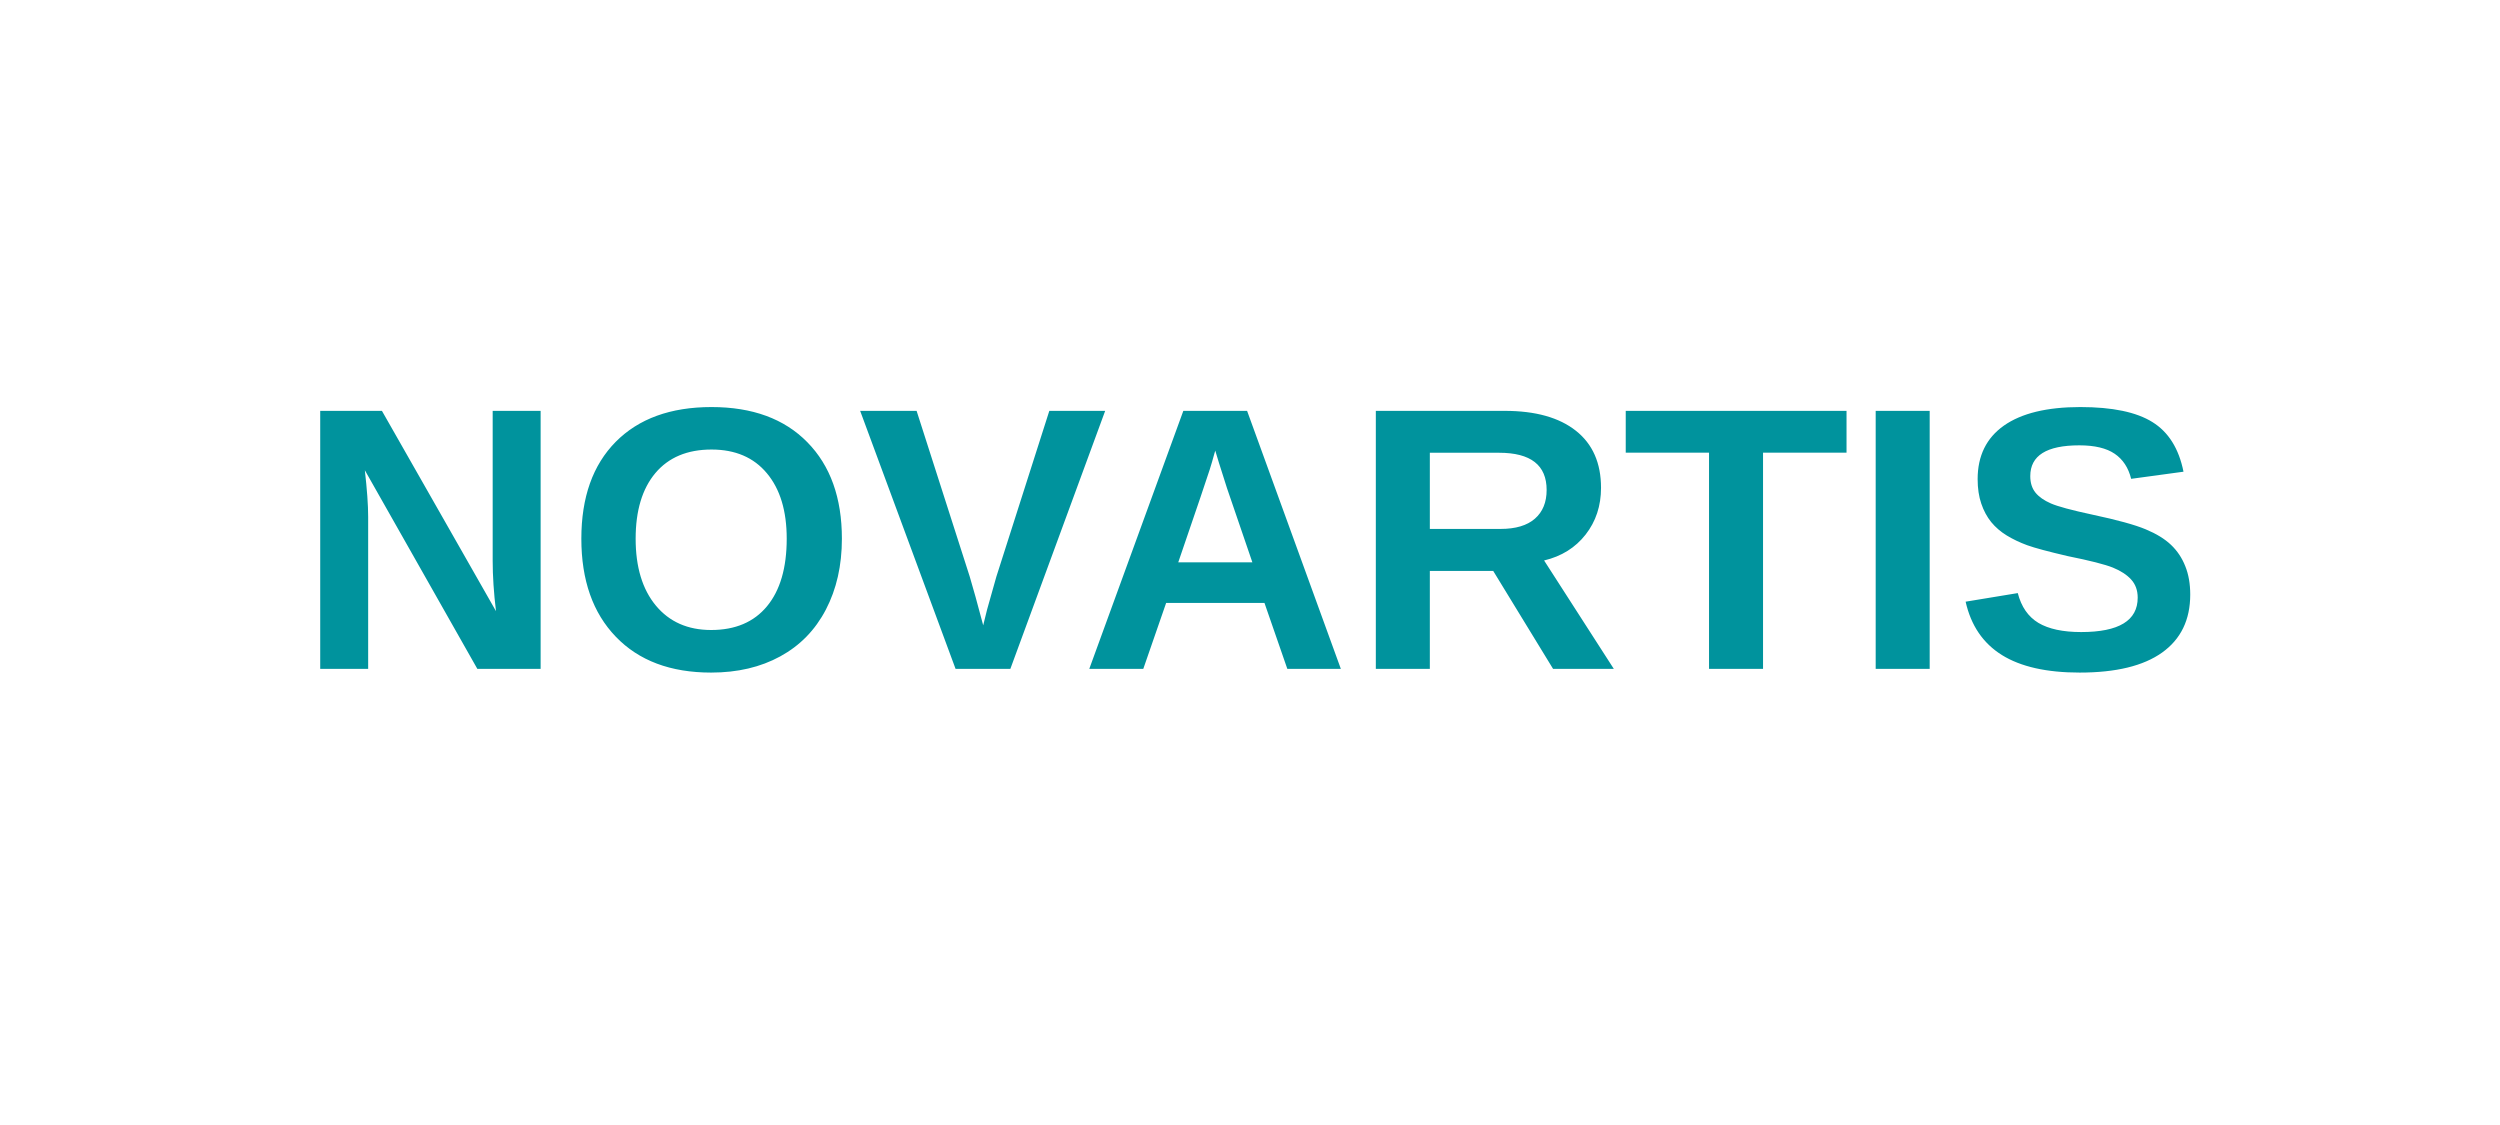
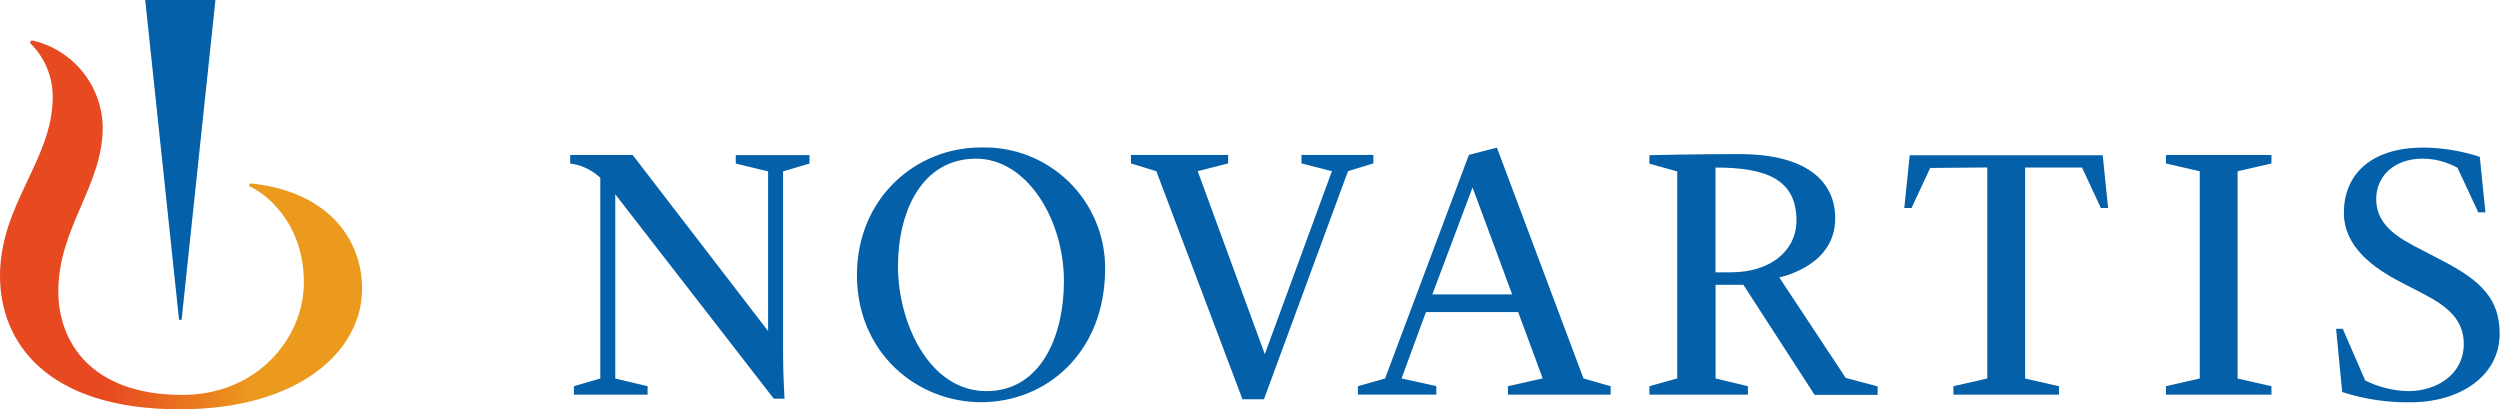
- <svg xmlns="http://www.w3.org/2000/svg" viewBox="0 0 400 180" role="img" aria-label="Novartis logo">
-   <text x="50%" y="50%" dominant-baseline="middle" text-anchor="middle" font-family="Arial, sans-serif" font-size="60" font-weight="700" fill="#00939d">NOVARTIS</text>
+ <svg xmlns="http://www.w3.org/2000/svg" version="1.1" viewBox="0 0 295.44 48.31">
+   <defs>
+     <linearGradient id="linear-gradient" x1="56.72" x2="99.51" y1="64.98" y2="64.98" gradientTransform="translate(-56.73,-38.42)" gradientUnits="userSpaceOnUse">
+       <stop stop-color="#e74a21" offset=".3" />
+       <stop stop-color="#ec9a1e" offset=".7" />
+     </linearGradient>
+   </defs>
+   <path class="cls-1" d="m29.54 21.67-0.12 0.31c2 0.88 6.49 4.37 6.49 11.4 0 6.62-5.58 13.29-14.35 13.29-10.91 0-14.67-6.38-14.67-12.24 0-7.51 5.25-12.51 5.25-19.35a10.69 10.69 0 0 0-8.42-10.32l-0.18 0.31a8.86 8.86 0 0 1 2.69 6.41c0 7.39-6.23 12.64-6.23 21.12 0 7.81 5.46 15.77 21.27 15.77 14.09 0 21.52-6.9 21.52-14.24-0.01-6.3-4.52-11.63-13.25-12.46z" fill="url(#linear-gradient)" />
+   <path d="m91.44 47.11-18.73-24.15v21.77l3.82 0.91v1h-8.71v-1l3.12-0.91v-23.72a6.66 6.66 0 0 0-2.67-1.52c-0.38-0.08-0.89-0.17-0.89-0.17v-1h7.39l16 20.8v-18.87l-3.82-0.92v-1h8.71v1l-3.12 0.92v21.59c0 2 0.14 4.91 0.17 5.28zm39.16-15.38c0 10-7 15.8-14.65 15.8s-14.68-5.88-14.68-15.02 7-15.08 14.61-15.08a14.25 14.25 0 0 1 14.72 14.31zm-4.87 1.5c0-7.35-4.4-14.48-10.38-14.48-6.36 0-9.23 6.15-9.23 12.73s3.63 14.74 10.46 14.74c6.42 0 9.15-6.5 9.15-12.99zm10.92-13-3-0.92v-1h11.49v1l-3.6 0.92 7.93 21.62 7.93-21.62-3.6-0.92v-1h8.5v1l-3 0.92-9.93 26.95h-2.54zm67.9 11.95h-1.82v-12.38c6 0 9.57 1.38 9.57 6.28-0.03 3.64-3.15 6.1-7.75 6.1zm51.41 13.46 4-0.91v-24.49l-4-0.92v-1h12.47v1l-4 0.92v24.49l4 0.91v1h-12.47zm20.11-6.78h0.79l2.65 6.1a11.87 11.87 0 0 0 5.07 1.26c3.44 0 6.58-2 6.58-5.58 0-2.72-1.76-4.34-4.61-5.83l-2.82-1.46c-3.37-1.75-6.74-4.23-6.74-8.22 0-4.34 3-7.69 9.42-7.69a22.14 22.14 0 0 1 6.64 1.09l0.67 6.56h-0.85l-2.45-5.26a8.51 8.51 0 0 0-4.15-1.08c-3.25 0-5.46 2-5.46 4.77 0 2.51 1.67 4.09 4.53 5.57l3.34 1.74c4.56 2.36 6.72 4.55 6.72 8.6 0 5-4.69 8.11-10.52 8.11a25.1 25.1 0 0 1-8.09-1.21zm-115.6 6.78 3.21-0.91 9.91-26.43 3.31-0.85 10.23 27.27 3.21 0.92v1h-12.14v-1l4.11-0.92-2.9-7.84h-10.9l-2.88 7.84 4.11 0.91v1h-9.27zm8.8-10.85h9.43l-4.68-12.64zm41-2c1-0.25 6.61-1.68 6.61-7 0-4.27-3.27-7.58-11.33-7.58-5 0-10 0.11-10.63 0.13v1l3.29 0.92v24.46l-3.29 0.92v1h11.64v-1l-3.82-0.92v-11.06h3.29l8.41 13h7.45v-1l-3.77-1zm24.58-13v24.94l-4 0.91v1h12.47v-1l-4-0.91v-24.93h6.73l2.22 4.78h0.86l-0.64-6.23h-22.81l-0.64 6.23h0.86l2.2-4.73zm-213.39 18 4-37.79h-8.3l4 37.79z" fill="#0460a9" />
</svg>
